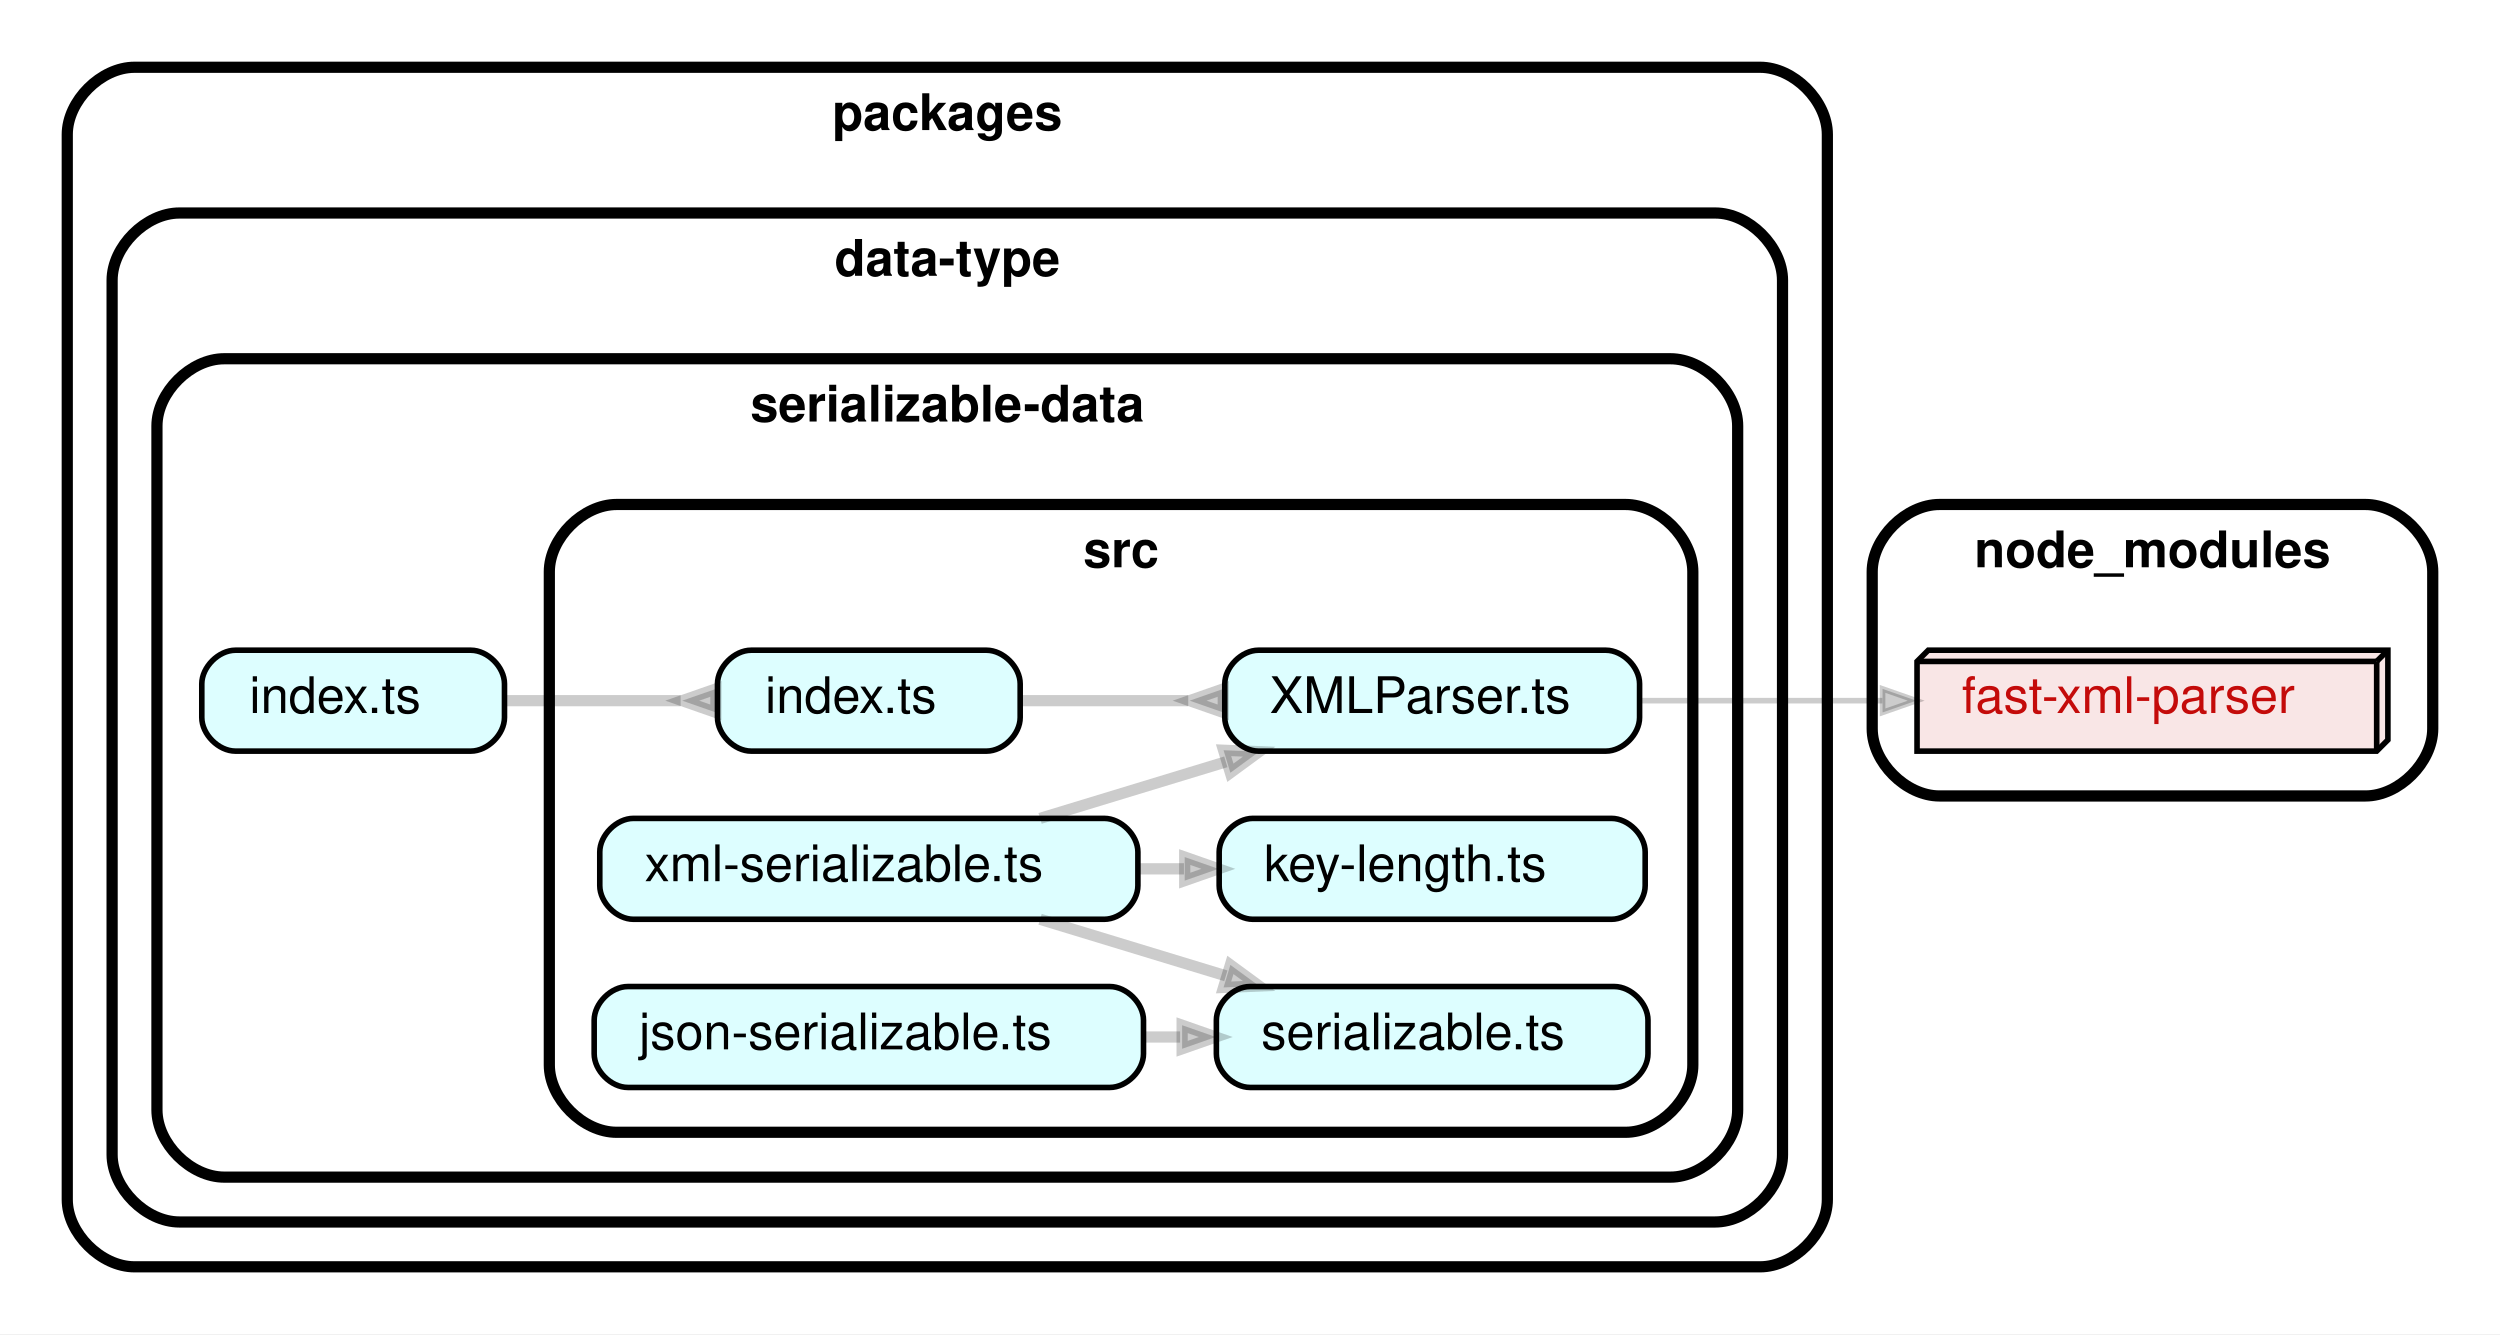
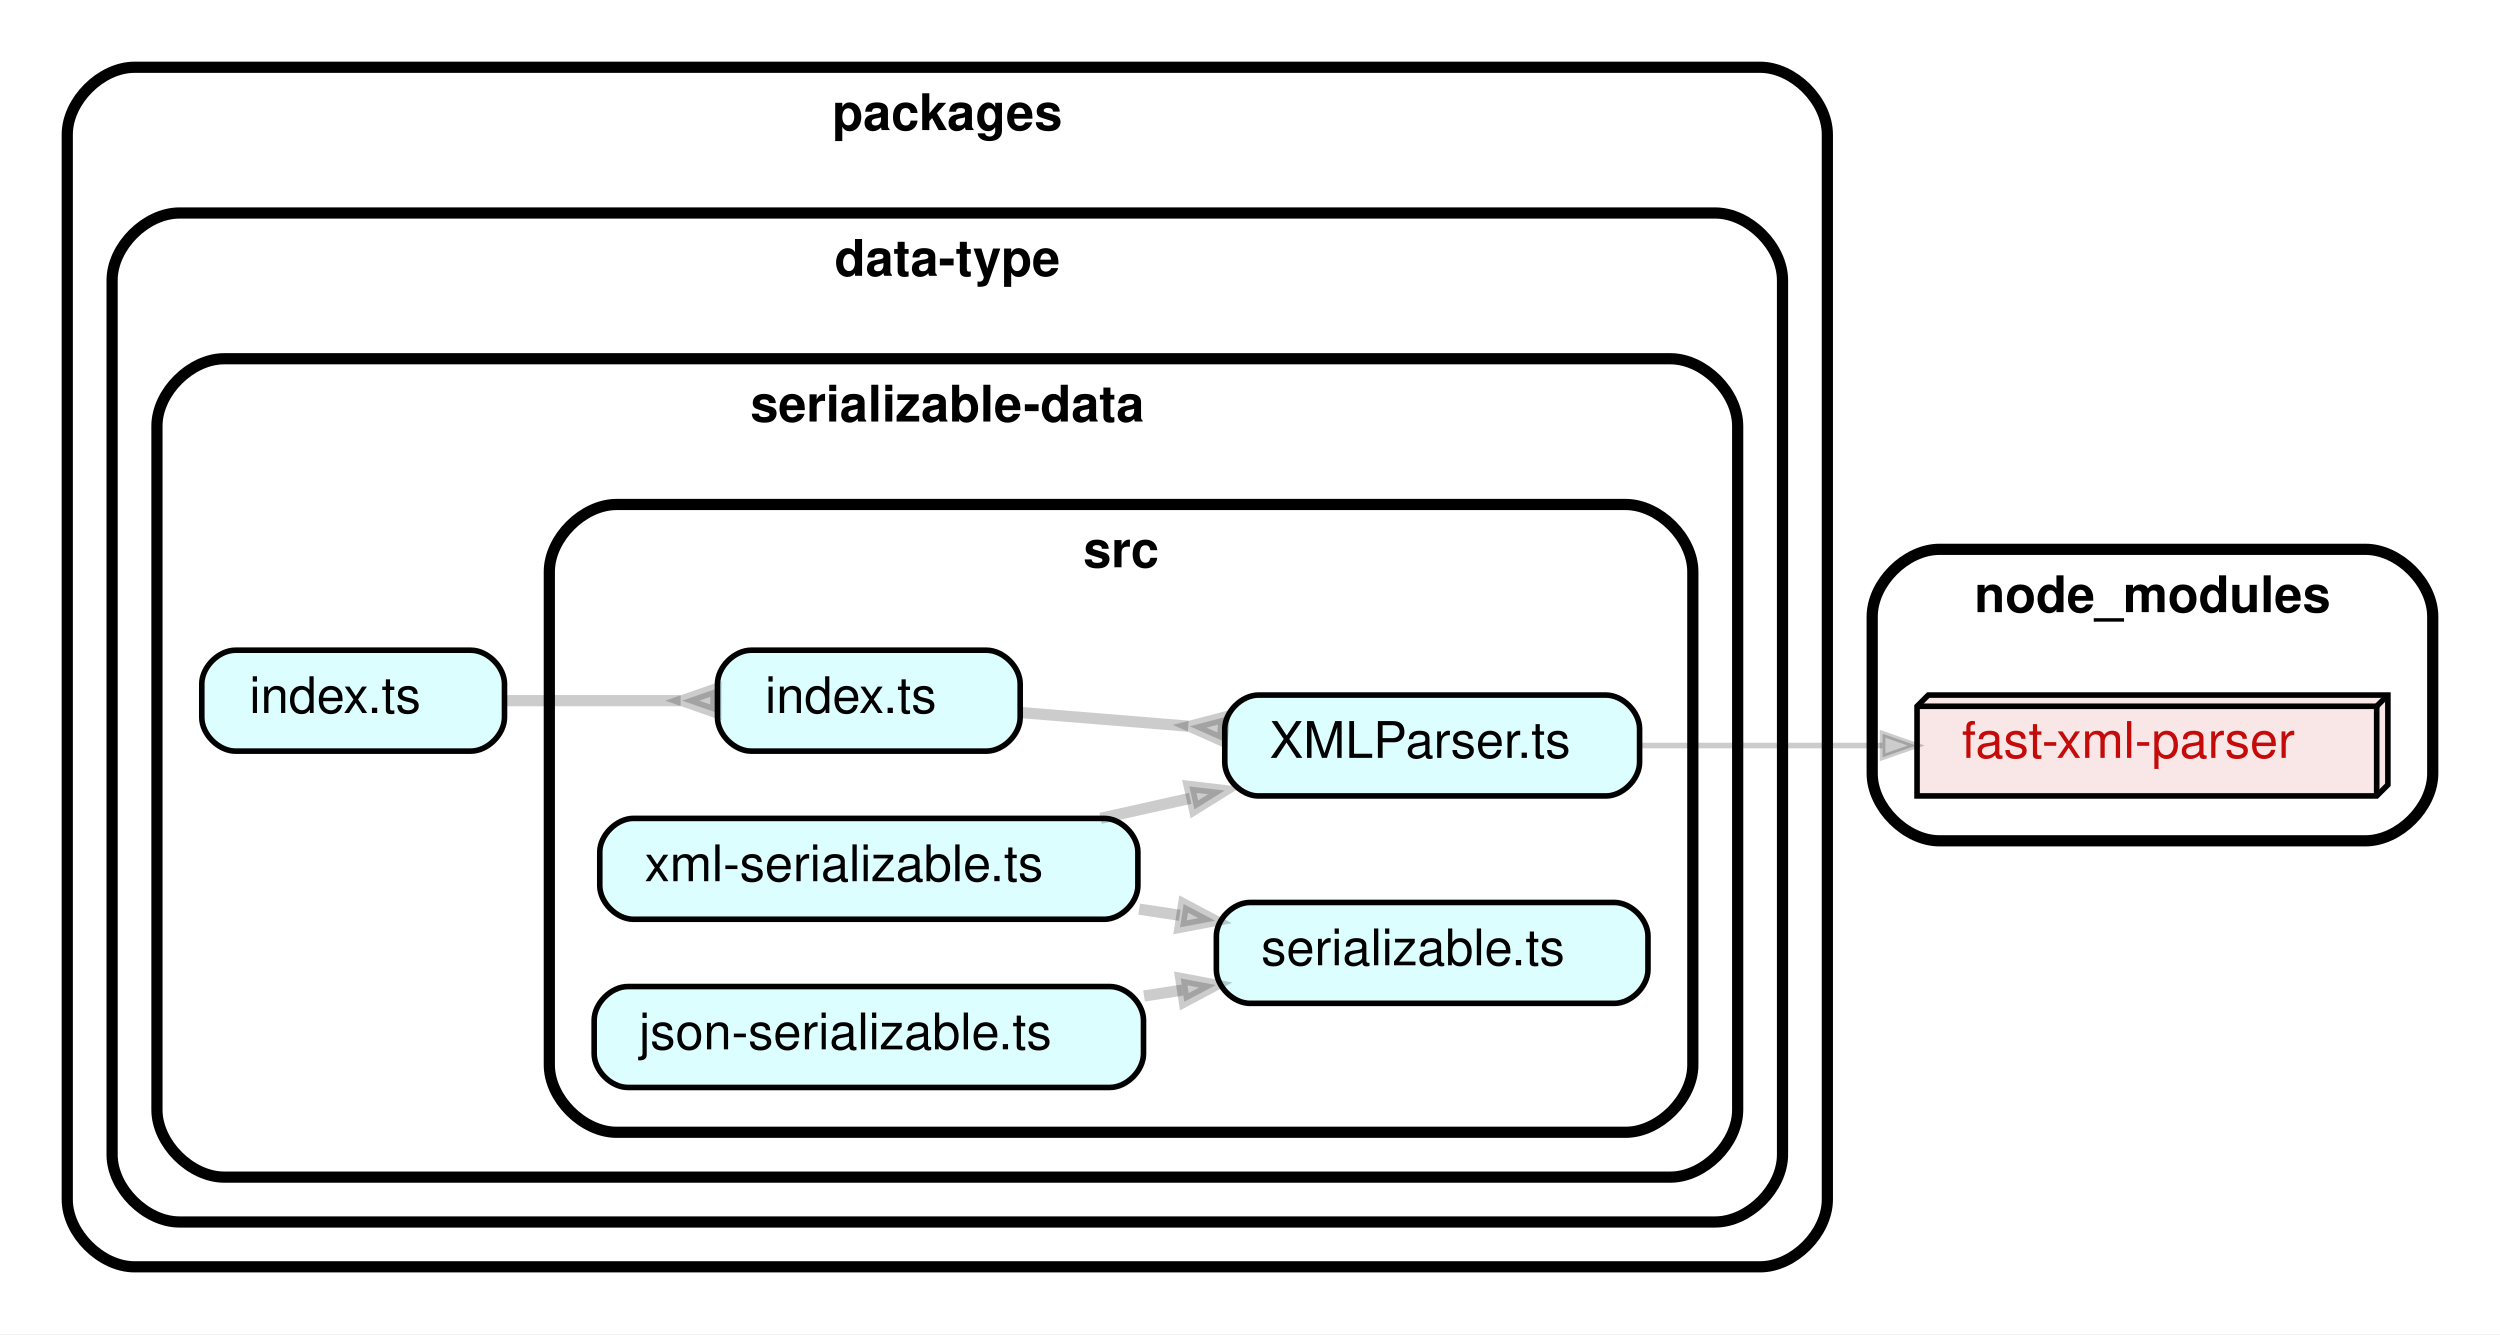
<svg xmlns="http://www.w3.org/2000/svg" xmlns:xlink="http://www.w3.org/1999/xlink" width="446pt" height="238pt" viewBox="0.00 0.00 446.00 238.00">
  <g id="graph0" class="graph" transform="scale(1 1) rotate(0) translate(4 234)">
    <polygon fill="white" stroke="transparent" points="-4,4 -4,-234 442,-234 442,4 -4,4" />
    <g id="clust1" class="cluster">
-       <path fill="#ffffff" stroke="black" stroke-width="2" d="M342,-92C342,-92 418,-92 418,-92 424,-92 430,-98 430,-104 430,-104 430,-132 430,-132 430,-138 424,-144 418,-144 418,-144 342,-144 342,-144 336,-144 330,-138 330,-132 330,-132 330,-104 330,-104 330,-98 336,-92 342,-92" />
-       <text text-anchor="middle" x="380" y="-132.8" font-family="Helvetica,sans-Serif" font-weight="bold" font-size="9.00">node_modules</text>
+       <path fill="#ffffff" stroke="black" stroke-width="2" d="M342,-84C342,-84 418,-84 418,-84 424,-84 430,-90 430,-96 430,-96 430,-124 430,-124 430,-130 424,-136 418,-136 418,-136 342,-136 342,-136 336,-136 330,-130 330,-124 330,-124 330,-96 330,-96 330,-90 336,-84 342,-84" />
+       <text text-anchor="middle" x="380" y="-124.8" font-family="Helvetica,sans-Serif" font-weight="bold" font-size="9.00">node_modules</text>
    </g>
    <g id="clust2" class="cluster">
      <path fill="#ffffff" stroke="black" stroke-width="2" d="M20,-8C20,-8 310,-8 310,-8 316,-8 322,-14 322,-20 322,-20 322,-210 322,-210 322,-216 316,-222 310,-222 310,-222 20,-222 20,-222 14,-222 8,-216 8,-210 8,-210 8,-20 8,-20 8,-14 14,-8 20,-8" />
      <text text-anchor="middle" x="165" y="-210.8" font-family="Helvetica,sans-Serif" font-weight="bold" font-size="9.00">packages</text>
    </g>
    <g id="clust3" class="cluster">
      <path fill="#ffffff" stroke="black" stroke-width="2" d="M28,-16C28,-16 302,-16 302,-16 308,-16 314,-22 314,-28 314,-28 314,-184 314,-184 314,-190 308,-196 302,-196 302,-196 28,-196 28,-196 22,-196 16,-190 16,-184 16,-184 16,-28 16,-28 16,-22 22,-16 28,-16" />
      <text text-anchor="middle" x="165" y="-184.8" font-family="Helvetica,sans-Serif" font-weight="bold" font-size="9.00">data-type</text>
    </g>
    <g id="clust4" class="cluster">
      <path fill="#ffffff" stroke="black" stroke-width="2" d="M36,-24C36,-24 294,-24 294,-24 300,-24 306,-30 306,-36 306,-36 306,-158 306,-158 306,-164 300,-170 294,-170 294,-170 36,-170 36,-170 30,-170 24,-164 24,-158 24,-158 24,-36 24,-36 24,-30 30,-24 36,-24" />
      <text text-anchor="middle" x="165" y="-158.8" font-family="Helvetica,sans-Serif" font-weight="bold" font-size="9.00">serializable-data</text>
    </g>
    <g id="clust5" class="cluster">
      <path fill="#ffffff" stroke="black" stroke-width="2" d="M106,-32C106,-32 286,-32 286,-32 292,-32 298,-38 298,-44 298,-44 298,-132 298,-132 298,-138 292,-144 286,-144 286,-144 106,-144 106,-144 100,-144 94,-138 94,-132 94,-132 94,-44 94,-44 94,-38 100,-32 106,-32" />
      <text text-anchor="middle" x="196" y="-132.8" font-family="Helvetica,sans-Serif" font-weight="bold" font-size="9.00">src</text>
    </g>
    <g id="node1" class="node">
      <g id="a_node1">
        <a xlink:href="https://www.npmjs.com/package/fast-xml-parser" xlink:title="fast-xml-parser">
-           <polygon fill="#c40b0a" fill-opacity="0.102" stroke="black" points="422,-118 340,-118 338,-116 338,-100 420,-100 422,-102 422,-118" />
-           <polyline fill="none" stroke="black" points="420,-116 338,-116 " />
-           <polyline fill="none" stroke="black" points="420,-116 420,-100 " />
-           <polyline fill="none" stroke="black" points="420,-116 422,-118 " />
-           <text text-anchor="start" x="346" y="-106.8" font-family="Helvetica,sans-Serif" font-size="9.00" fill="#c40b0a">fast-xml-parser</text>
+           <polygon fill="#c40b0a" fill-opacity="0.102" stroke="black" points="422,-110 340,-110 338,-108 338,-92 420,-92 422,-94 422,-110" />
+           <polyline fill="none" stroke="black" points="420,-108 338,-108 " />
+           <polyline fill="none" stroke="black" points="420,-108 420,-92 " />
+           <polyline fill="none" stroke="black" points="420,-108 422,-110 " />
+           <text text-anchor="start" x="346" y="-98.8" font-family="Helvetica,sans-Serif" font-size="9.00" fill="#c40b0a">fast-xml-parser</text>
        </a>
      </g>
    </g>
    <g id="node2" class="node">
      <g id="a_node2">
        <a xlink:href="packages/data-type/serializable-data/index.ts" xlink:title="index.ts">
          <path fill="#ddfeff" stroke="black" d="M80,-118C80,-118 38,-118 38,-118 35,-118 32,-115 32,-112 32,-112 32,-106 32,-106 32,-103 35,-100 38,-100 38,-100 80,-100 80,-100 83,-100 86,-103 86,-106 86,-106 86,-112 86,-112 86,-115 83,-118 80,-118" />
          <text text-anchor="start" x="40.5" y="-106.8" font-family="Helvetica,sans-Serif" font-size="9.00">index.ts</text>
        </a>
      </g>
    </g>
    <g id="node3" class="node">
      <g id="a_node3">
        <a xlink:href="packages/data-type/serializable-data/src/index.ts" xlink:title="index.ts">
          <path fill="#ddfeff" stroke="black" d="M172,-118C172,-118 130,-118 130,-118 127,-118 124,-115 124,-112 124,-112 124,-106 124,-106 124,-103 127,-100 130,-100 130,-100 172,-100 172,-100 175,-100 178,-103 178,-106 178,-106 178,-112 178,-112 178,-115 175,-118 172,-118" />
          <text text-anchor="start" x="132.5" y="-106.8" font-family="Helvetica,sans-Serif" font-size="9.00">index.ts</text>
        </a>
      </g>
    </g>
    <g id="edge1" class="edge">
      <path fill="none" stroke="#000000" stroke-width="2" stroke-opacity="0.2" d="M86.03,-109C95.83,-109 107.11,-109 117.43,-109" />
      <polygon fill="#000000" fill-opacity="0.2" stroke="#000000" stroke-width="2" stroke-opacity="0.2" points="123.72,-111.1 117.71,-109 123.71,-106.9 123.72,-111.1" />
    </g>
    <g id="node4" class="node">
      <g id="a_node4">
        <a xlink:href="packages/data-type/serializable-data/src/XMLParser.ts" xlink:title="XMLParser.ts">
-           <path fill="#ddfeff" stroke="black" d="M282.5,-118C282.5,-118 220.5,-118 220.5,-118 217.5,-118 214.5,-115 214.5,-112 214.5,-112 214.5,-106 214.5,-106 214.5,-103 217.5,-100 220.5,-100 220.5,-100 282.5,-100 282.5,-100 285.5,-100 288.5,-103 288.5,-106 288.5,-106 288.5,-112 288.5,-112 288.5,-115 285.5,-118 282.5,-118" />
-           <text text-anchor="start" x="222.5" y="-106.8" font-family="Helvetica,sans-Serif" font-size="9.00">XMLParser.ts</text>
+           <path fill="#ddfeff" stroke="black" d="M282.5,-110C282.5,-110 220.5,-110 220.5,-110 217.5,-110 214.5,-107 214.5,-104 214.5,-104 214.5,-98 214.5,-98 214.5,-95 217.5,-92 220.5,-92 220.5,-92 282.5,-92 282.5,-92 285.5,-92 288.5,-95 288.5,-98 288.5,-98 288.5,-104 288.5,-104 288.5,-107 285.5,-110 282.5,-110" />
+           <text text-anchor="start" x="222.5" y="-98.8" font-family="Helvetica,sans-Serif" font-size="9.00">XMLParser.ts</text>
        </a>
      </g>
    </g>
    <g id="edge3" class="edge">
-       <path fill="none" stroke="#000000" stroke-width="2" stroke-opacity="0.2" d="M178.14,-109C187.29,-109 197.83,-109 207.98,-109" />
-       <polygon fill="#000000" fill-opacity="0.2" stroke="#000000" stroke-width="2" stroke-opacity="0.2" points="214.23,-111.1 208.23,-109 214.23,-106.9 214.23,-111.1" />
+       <path fill="none" stroke="#000000" stroke-width="2" stroke-opacity="0.2" d="M178.14,-106.88C187.29,-106.13 197.83,-105.28 207.98,-104.45" />
+       <polygon fill="#000000" fill-opacity="0.2" stroke="#000000" stroke-width="2" stroke-opacity="0.2" points="214.4,-106.04 208.25,-104.43 214.06,-101.85 214.4,-106.04" />
    </g>
    <g id="edge2" class="edge">
-       <path fill="none" stroke="#000000" stroke-opacity="0.2" d="M288.75,-109C302.17,-109 317.58,-109 331.82,-109" />
-       <polygon fill="#000000" fill-opacity="0.2" stroke="#000000" stroke-opacity="0.2" points="331.85,-111.1 337.85,-109 331.85,-106.9 331.85,-111.1" />
+       <path fill="none" stroke="#000000" stroke-opacity="0.2" d="M288.75,-101C302.17,-101 317.58,-101 331.82,-101" />
+       <polygon fill="#000000" fill-opacity="0.2" stroke="#000000" stroke-opacity="0.2" points="331.85,-103.1 337.85,-101 331.85,-98.9 331.85,-103.1" />
    </g>
    <g id="node5" class="node">
      <g id="a_node5">
        <a xlink:href="packages/data-type/serializable-data/src/json-serializable.ts" xlink:title="json-serializable.ts">
          <path fill="#ddfeff" stroke="black" d="M194,-58C194,-58 108,-58 108,-58 105,-58 102,-55 102,-52 102,-52 102,-46 102,-46 102,-43 105,-40 108,-40 108,-40 194,-40 194,-40 197,-40 200,-43 200,-46 200,-46 200,-52 200,-52 200,-55 197,-58 194,-58" />
          <text text-anchor="start" x="110" y="-46.8" font-family="Helvetica,sans-Serif" font-size="9.00">json-serializable.ts</text>
        </a>
      </g>
    </g>
    <g id="node6" class="node">
      <g id="a_node6">
        <a xlink:href="packages/data-type/serializable-data/src/serializable.ts" xlink:title="serializable.ts">
-           <path fill="#ddfeff" stroke="black" d="M284,-58C284,-58 219,-58 219,-58 216,-58 213,-55 213,-52 213,-52 213,-46 213,-46 213,-43 216,-40 219,-40 219,-40 284,-40 284,-40 287,-40 290,-43 290,-46 290,-46 290,-52 290,-52 290,-55 287,-58 284,-58" />
-           <text text-anchor="start" x="221" y="-46.8" font-family="Helvetica,sans-Serif" font-size="9.00">serializable.ts</text>
+           <path fill="#ddfeff" stroke="black" d="M284,-73C284,-73 219,-73 219,-73 216,-73 213,-70 213,-67 213,-67 213,-61 213,-61 213,-58 216,-55 219,-55 219,-55 284,-55 284,-55 287,-55 290,-58 290,-61 290,-61 290,-67 290,-67 290,-70 287,-73 284,-73" />
+           <text text-anchor="start" x="221" y="-61.8" font-family="Helvetica,sans-Serif" font-size="9.00">serializable.ts</text>
        </a>
      </g>
    </g>
    <g id="edge4" class="edge">
-       <path fill="none" stroke="#000000" stroke-width="2" stroke-opacity="0.2" d="M200.1,-49C202.24,-49 204.4,-49 206.53,-49" />
-       <polygon fill="#000000" fill-opacity="0.2" stroke="#000000" stroke-width="2" stroke-opacity="0.2" points="206.89,-51.1 212.89,-49 206.89,-46.9 206.89,-51.1" />
+       <path fill="none" stroke="#000000" stroke-width="2" stroke-opacity="0.2" d="M200.1,-56.32C202.38,-56.67 204.67,-57.02 206.94,-57.37" />
+       <polygon fill="#000000" fill-opacity="0.2" stroke="#000000" stroke-width="2" stroke-opacity="0.2" points="206.64,-59.45 212.89,-58.27 207.28,-55.29 206.64,-59.45" />
    </g>
    <g id="node7" class="node">
      <g id="a_node7">
-         <a xlink:href="packages/data-type/serializable-data/src/key-length.ts" xlink:title="key-length.ts">
-           <path fill="#ddfeff" stroke="black" d="M283.5,-88C283.5,-88 219.5,-88 219.5,-88 216.5,-88 213.5,-85 213.5,-82 213.5,-82 213.5,-76 213.5,-76 213.5,-73 216.5,-70 219.5,-70 219.5,-70 283.5,-70 283.5,-70 286.5,-70 289.5,-73 289.5,-76 289.5,-76 289.5,-82 289.5,-82 289.5,-85 286.5,-88 283.5,-88" />
-           <text text-anchor="start" x="221.5" y="-76.8" font-family="Helvetica,sans-Serif" font-size="9.00">key-length.ts</text>
-         </a>
-       </g>
-     </g>
-     <g id="node8" class="node">
-       <g id="a_node8">
        <a xlink:href="packages/data-type/serializable-data/src/xml-serializable.ts" xlink:title="xml-serializable.ts">
          <path fill="#ddfeff" stroke="black" d="M193,-88C193,-88 109,-88 109,-88 106,-88 103,-85 103,-82 103,-82 103,-76 103,-76 103,-73 106,-70 109,-70 109,-70 193,-70 193,-70 196,-70 199,-73 199,-76 199,-76 199,-82 199,-82 199,-85 196,-88 193,-88" />
          <text text-anchor="start" x="111" y="-76.8" font-family="Helvetica,sans-Serif" font-size="9.00">xml-serializable.ts</text>
        </a>
      </g>
    </g>
-     <g id="edge7" class="edge">
-       <path fill="none" stroke="#000000" stroke-width="2" stroke-opacity="0.2" d="M181.55,-88C191.98,-91.18 203.81,-94.78 214.69,-98.09" />
-       <polygon fill="#000000" fill-opacity="0.2" stroke="#000000" stroke-width="2" stroke-opacity="0.2" points="214.28,-100.16 220.63,-99.9 215.5,-96.14 214.28,-100.16" />
-     </g>
    <g id="edge6" class="edge">
-       <path fill="none" stroke="#000000" stroke-width="2" stroke-opacity="0.2" d="M181.55,-70C191.98,-66.82 203.81,-63.22 214.69,-59.91" />
-       <polygon fill="#000000" fill-opacity="0.2" stroke="#000000" stroke-width="2" stroke-opacity="0.2" points="215.5,-61.86 220.63,-58.1 214.28,-57.84 215.5,-61.86" />
+       <path fill="none" stroke="#000000" stroke-width="2" stroke-opacity="0.2" d="M192.35,-88.01C197.62,-89.19 203.03,-90.4 208.33,-91.58" />
+       <polygon fill="#000000" fill-opacity="0.2" stroke="#000000" stroke-width="2" stroke-opacity="0.2" points="208.17,-93.7 214.48,-92.96 209.08,-89.6 208.17,-93.7" />
    </g>
    <g id="edge5" class="edge">
-       <path fill="none" stroke="#000000" stroke-width="2" stroke-opacity="0.2" d="M199.23,-79C201.9,-79 204.57,-79 207.22,-79" />
-       <polygon fill="#000000" fill-opacity="0.2" stroke="#000000" stroke-width="2" stroke-opacity="0.2" points="207.35,-81.1 213.35,-79 207.35,-76.9 207.35,-81.1" />
+       <path fill="none" stroke="#000000" stroke-width="2" stroke-opacity="0.2" d="M199.23,-71.81C201.64,-71.44 204.06,-71.07 206.47,-70.71" />
+       <polygon fill="#000000" fill-opacity="0.2" stroke="#000000" stroke-width="2" stroke-opacity="0.2" points="207.16,-72.72 212.77,-69.75 206.52,-68.57 207.16,-72.72" />
    </g>
  </g>
</svg>
